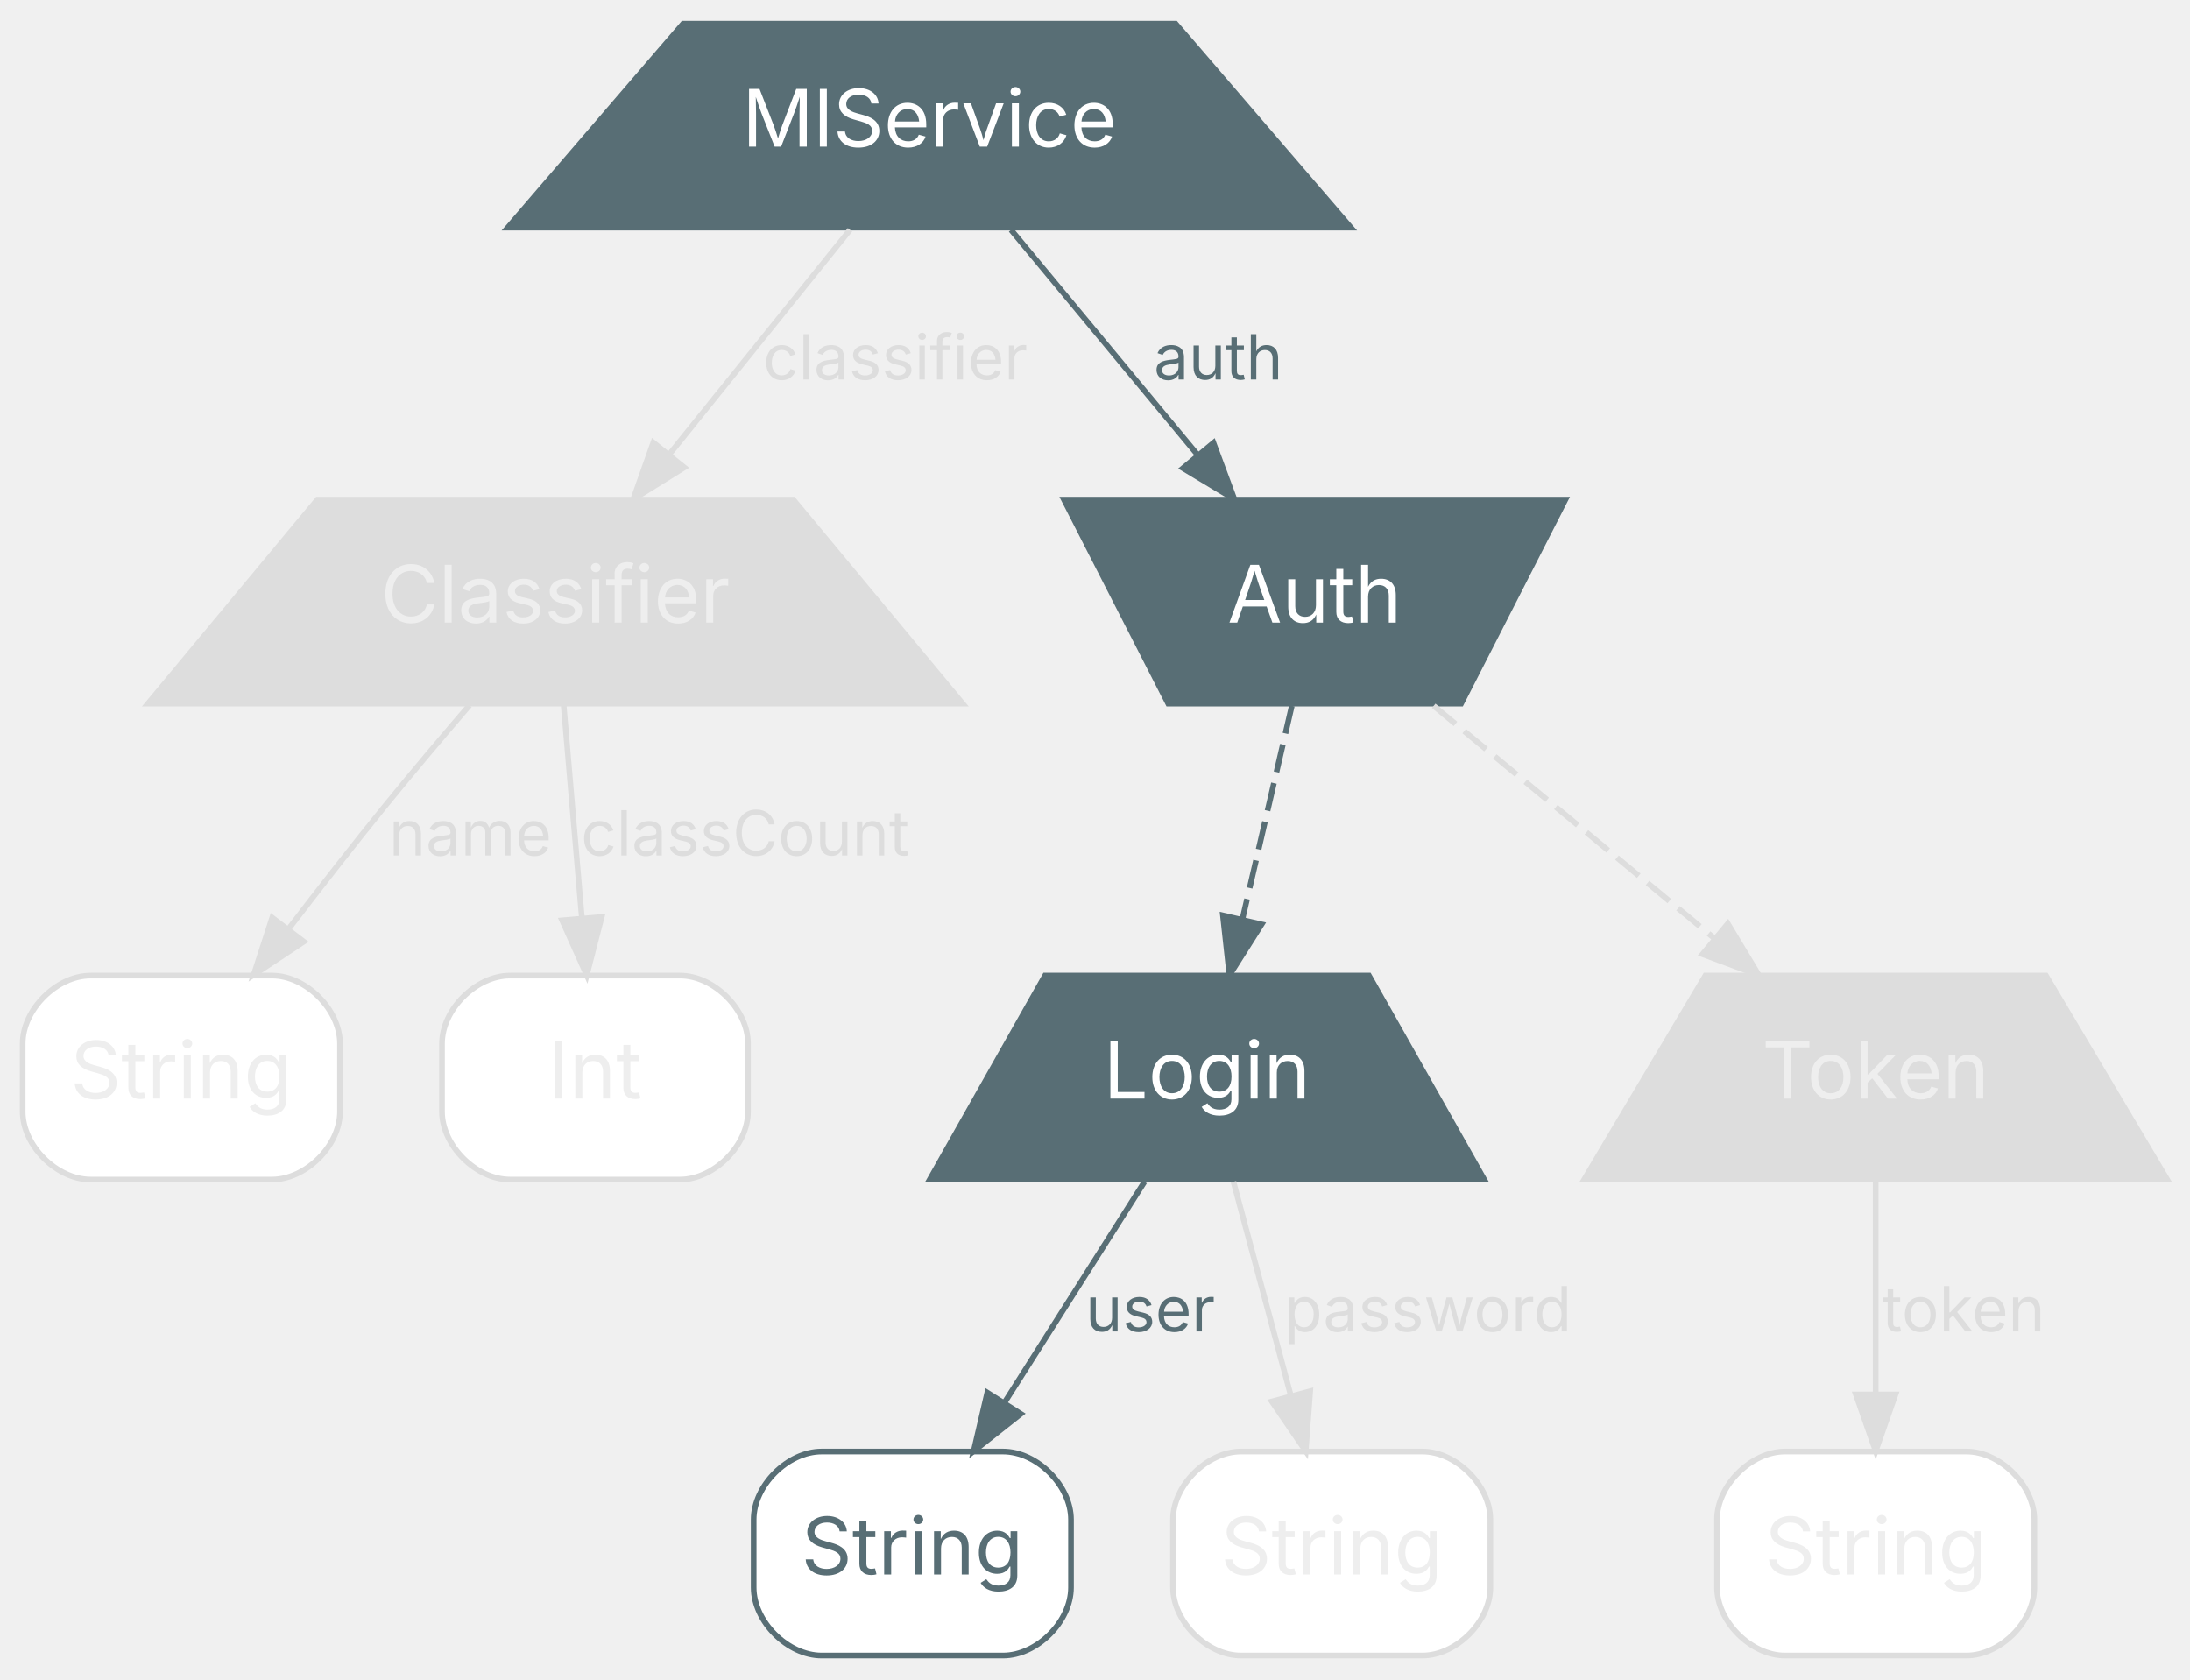
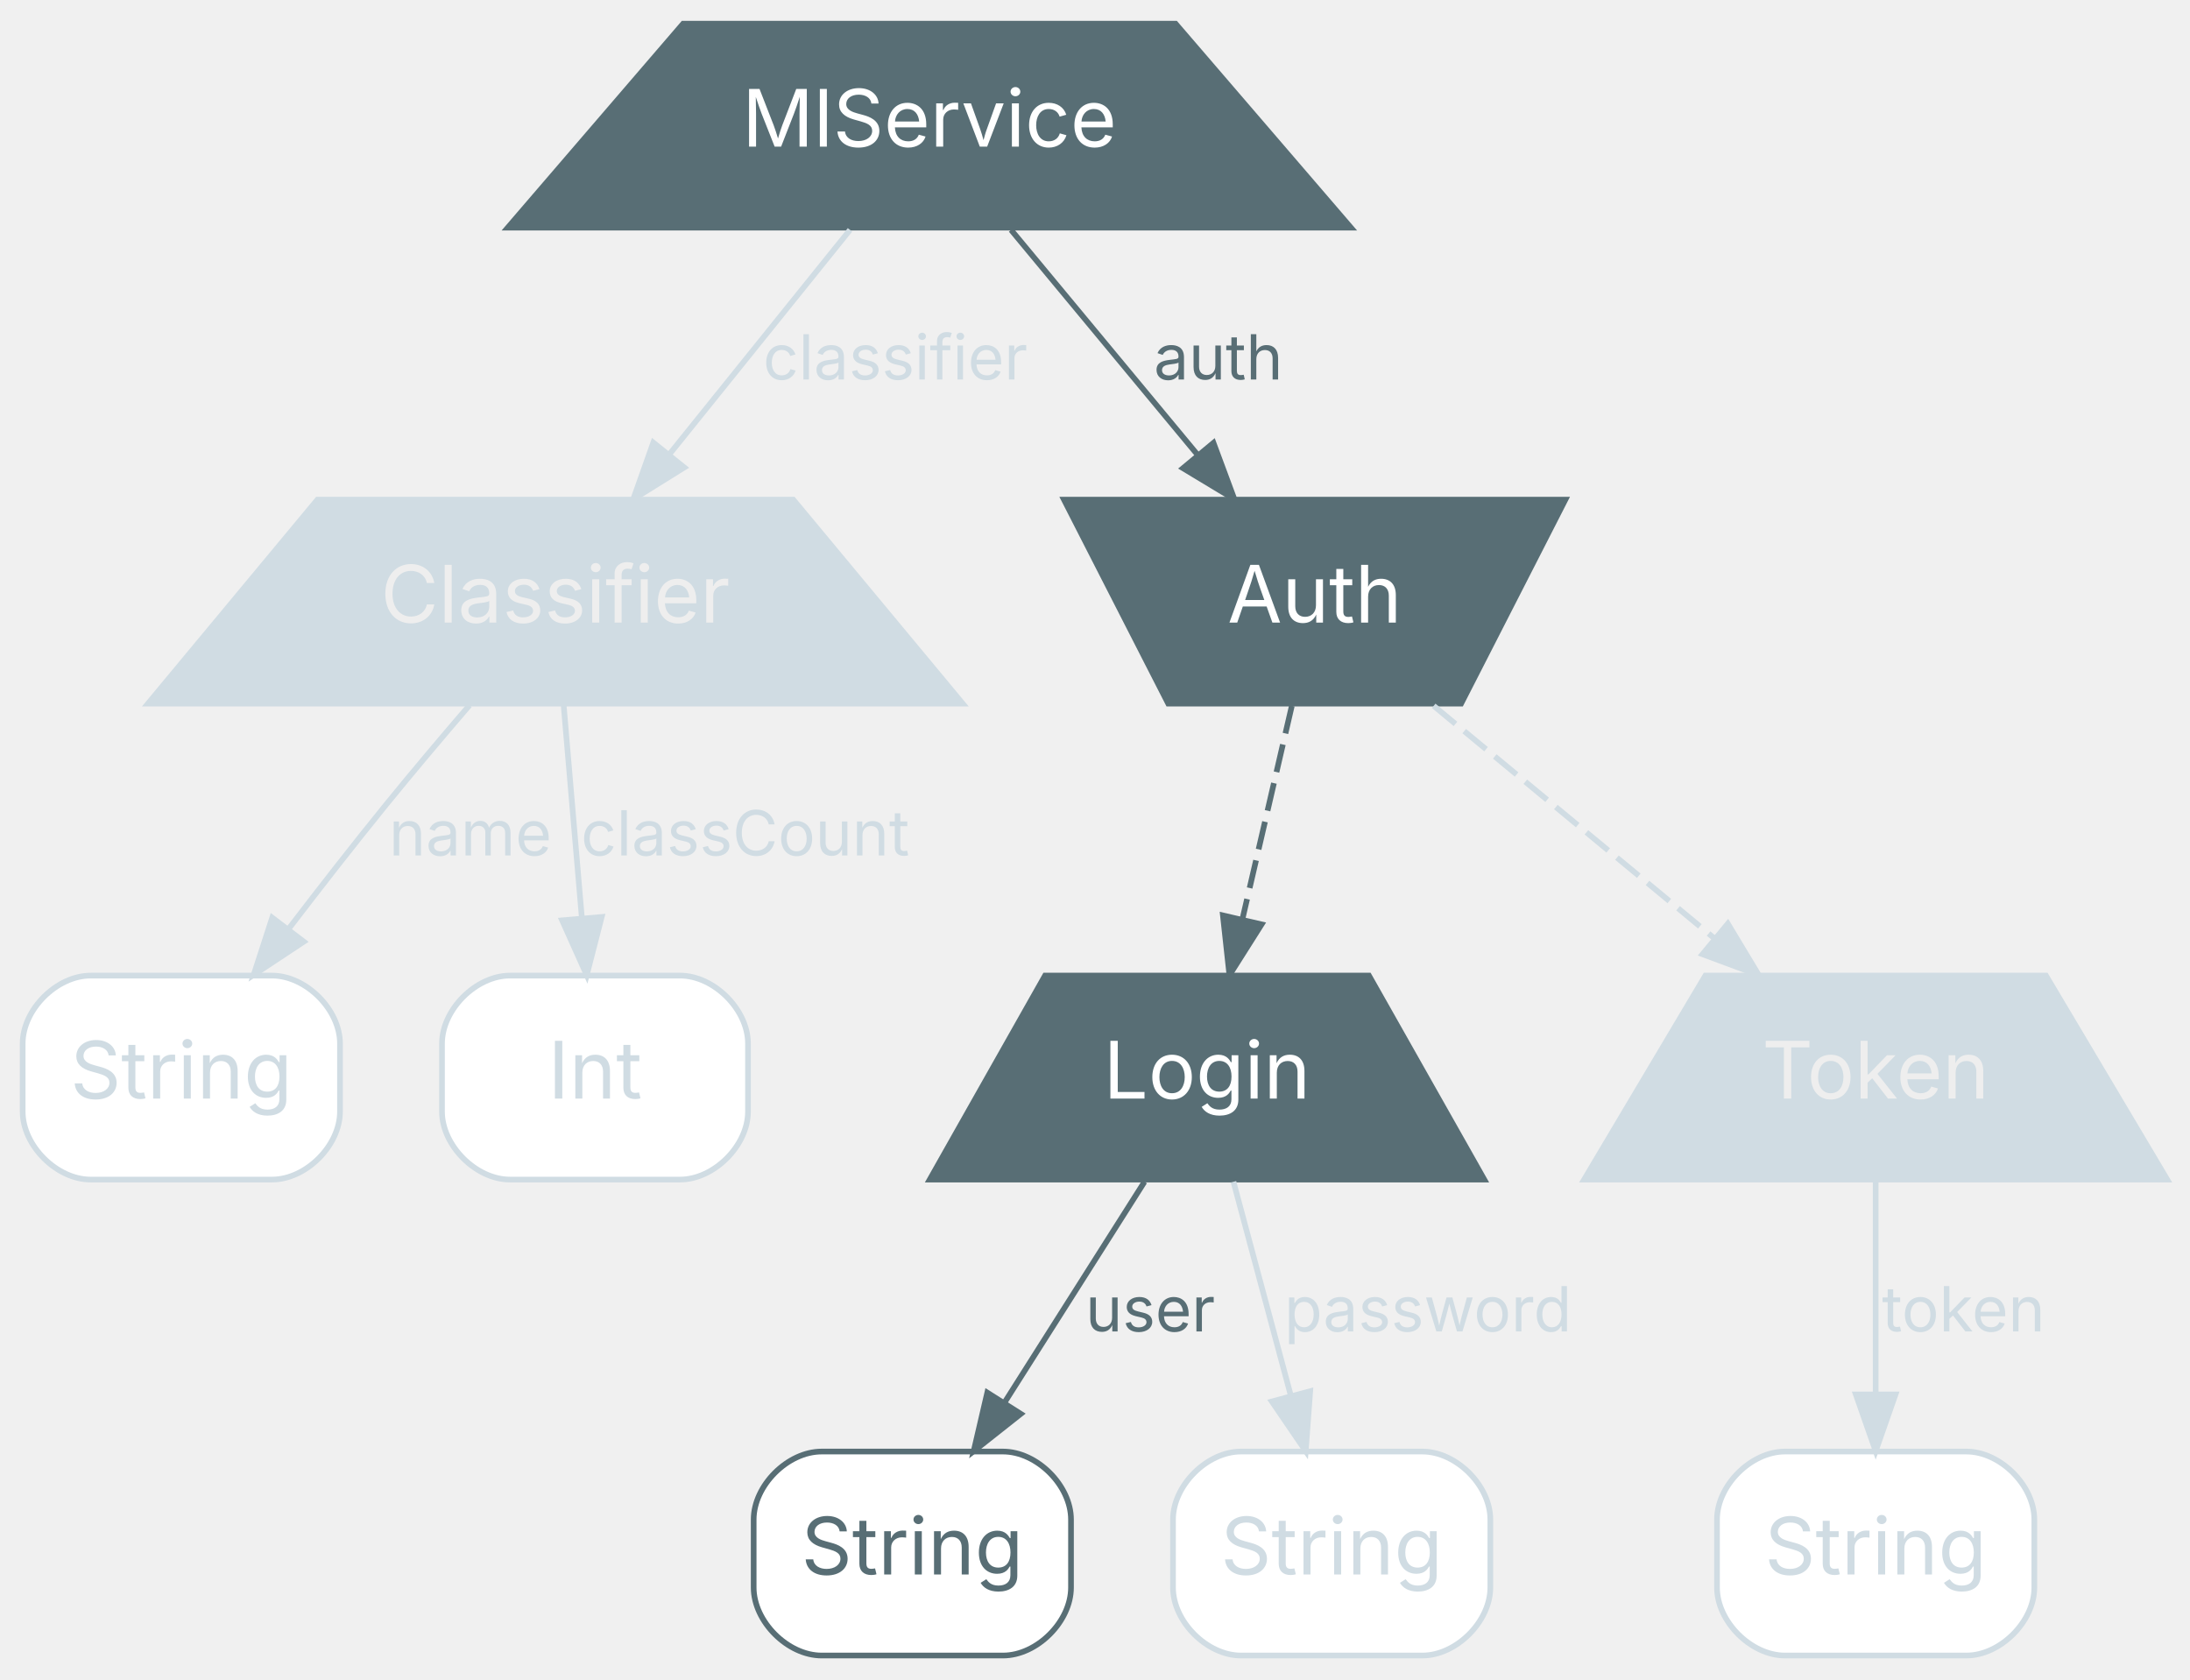
<svg xmlns="http://www.w3.org/2000/svg" width="386pt" height="296pt" viewBox="0.00 0.00 386.47 296.00">
  <g id="graph0" class="graph" transform="scale(1 1) rotate(0) translate(4 292)">
-     <g id="node1" class="node">
+     <g id="node1" class="node product">
      <polygon fill="#586e75" stroke="#586e75" points="203.45,-288 116.55,-288 85.6,-252 234.4,-252 203.45,-288" />
      <text text-anchor="middle" x="160" y="-266.3" font-family="Inter,Arial" font-size="14.00" fill="#ffffff">MlService</text>
    </g>
-     <g id="node2" class="node">
-       <polygon fill="#dddddd" stroke="#dddddd" points="135.98,-204 52.02,-204 22.11,-168 165.89,-168 135.98,-204" />
+     <g id="node2" class="node product,disabled">
+       <polygon fill="#d0dce3" stroke="#d0dce3" points="135.98,-204 52.02,-204 22.11,-168 165.89,-168 135.98,-204" />
      <text text-anchor="middle" x="94" y="-182.3" font-family="Inter,Arial" font-size="14.00" fill="#eeeeee">Classifier</text>
    </g>
-     <g id="edge1" class="edge">
-       <path fill="none" stroke="#dddddd" d="M146,-251.61C136.75,-240.12 124.48,-224.87 114.18,-212.07" />
-       <polygon fill="#dddddd" stroke="#dddddd" points="116.75,-209.68 107.75,-204.08 111.29,-214.07 116.75,-209.68" />
-       <text text-anchor="middle" x="154" y="-225.2" font-family="Inter,Arial" font-size="11.00" fill="#dddddd">classifier</text>
+     <g id="edge1" class="edge disabled">
+       <path fill="none" stroke="#d0dce3" d="M146,-251.61C136.75,-240.12 124.48,-224.87 114.18,-212.07" />
+       <polygon fill="#d0dce3" stroke="#d0dce3" points="116.75,-209.68 107.75,-204.08 111.29,-214.07 116.75,-209.68" />
+       <text text-anchor="middle" x="154" y="-225.2" font-family="Inter,Arial" font-size="11.00" fill="#d0dce3">classifier</text>
    </g>
-     <g id="node5" class="node">
+     <g id="node5" class="node sum">
      <polygon fill="#586e75" stroke="#586e75" points="202.16,-168 253.84,-168 272.24,-204 183.76,-204 202.16,-168" />
      <text text-anchor="middle" x="228" y="-182.3" font-family="Inter,Arial" font-size="14.00" fill="#ffffff">Auth</text>
    </g>
    <g id="edge2" class="edge">
      <path fill="none" stroke="#586e75" d="M174.42,-251.61C183.95,-240.12 196.59,-224.87 207.21,-212.07" />
      <polygon fill="#586e75" stroke="#586e75" points="210.14,-214.02 213.83,-204.08 204.76,-209.55 210.14,-214.02" />
      <text text-anchor="middle" x="211" y="-225.2" font-family="Inter,Arial" font-size="11.00" fill="#586e75">auth</text>
    </g>
-     <g id="node6" class="node">
-       <path fill="#ffffff" stroke="#dddddd" d="M44,-120C44,-120 12,-120 12,-120 6,-120 0,-114 0,-108 0,-108 0,-96 0,-96 0,-90 6,-84 12,-84 12,-84 44,-84 44,-84 50,-84 56,-90 56,-96 56,-96 56,-108 56,-108 56,-114 50,-120 44,-120" />
-       <text text-anchor="middle" x="28" y="-98.3" font-family="Inter,Arial" font-size="14.00" fill="#eeeeee">String</text>
+     <g id="node3" class="node disabled">
+       <path fill="#ffffff" stroke="#d0dce3" d="M44,-120C44,-120 12,-120 12,-120 6,-120 0,-114 0,-108 0,-108 0,-96 0,-96 0,-90 6,-84 12,-84 12,-84 44,-84 44,-84 50,-84 56,-90 56,-96 56,-96 56,-108 56,-108 56,-114 50,-120 44,-120" />
+       <text text-anchor="middle" x="28" y="-98.3" font-family="Inter,Arial" font-size="14.00" fill="#d0dce3">String</text>
    </g>
-     <g id="edge3" class="edge">
-       <path fill="none" stroke="#dddddd" d="M78.85,-167.71C74.04,-162.12 68.74,-155.84 64,-150 58.32,-143 52.31,-135.28 46.86,-128.15" />
-       <polygon fill="#dddddd" stroke="#dddddd" points="49.61,-125.99 40.77,-120.14 44.04,-130.22 49.61,-125.99" />
-       <text text-anchor="middle" x="79" y="-141.2" font-family="Inter,Arial" font-size="11.00" fill="#dddddd">name</text>
+     <g id="edge3" class="edge disabled">
+       <path fill="none" stroke="#d0dce3" d="M78.85,-167.71C74.04,-162.12 68.74,-155.84 64,-150 58.32,-143 52.31,-135.28 46.86,-128.15" />
+       <polygon fill="#d0dce3" stroke="#d0dce3" points="49.61,-125.99 40.77,-120.14 44.04,-130.22 49.61,-125.99" />
+       <text text-anchor="middle" x="79" y="-141.2" font-family="Inter,Arial" font-size="11.00" fill="#d0dce3">name</text>
    </g>
-     <g id="node7" class="node">
-       <path fill="#ffffff" stroke="#dddddd" d="M116,-120C116,-120 86,-120 86,-120 80,-120 74,-114 74,-108 74,-108 74,-96 74,-96 74,-90 80,-84 86,-84 86,-84 116,-84 116,-84 122,-84 128,-90 128,-96 128,-96 128,-108 128,-108 128,-114 122,-120 116,-120" />
-       <text text-anchor="middle" x="101" y="-98.3" font-family="Inter,Arial" font-size="14.00" fill="#eeeeee">Int</text>
+     <g id="node4" class="node disabled">
+       <path fill="#ffffff" stroke="#d0dce3" d="M116,-120C116,-120 86,-120 86,-120 80,-120 74,-114 74,-108 74,-108 74,-96 74,-96 74,-90 80,-84 86,-84 86,-84 116,-84 116,-84 122,-84 128,-90 128,-96 128,-96 128,-108 128,-108 128,-114 122,-120 116,-120" />
+       <text text-anchor="middle" x="101" y="-98.3" font-family="Inter,Arial" font-size="14.00" fill="#d0dce3">Int</text>
    </g>
-     <g id="edge4" class="edge">
-       <path fill="none" stroke="#dddddd" d="M95.48,-167.61C96.41,-156.77 97.62,-142.6 98.67,-130.29" />
-       <polygon fill="#dddddd" stroke="#dddddd" points="102.18,-130.35 99.54,-120.08 95.2,-129.75 102.18,-130.35" />
-       <text text-anchor="middle" x="127.5" y="-141.2" font-family="Inter,Arial" font-size="11.00" fill="#dddddd">classCount</text>
+     <g id="edge4" class="edge disabled">
+       <path fill="none" stroke="#d0dce3" d="M95.48,-167.61C96.41,-156.77 97.62,-142.6 98.67,-130.29" />
+       <polygon fill="#d0dce3" stroke="#d0dce3" points="102.18,-130.35 99.54,-120.08 95.2,-129.75 102.18,-130.35" />
+       <text text-anchor="middle" x="127.5" y="-141.2" font-family="Inter,Arial" font-size="11.00" fill="#d0dce3">classCount</text>
    </g>
-     <g id="node3" class="node">
+     <g id="node6" class="node product">
      <polygon fill="#586e75" stroke="#586e75" points="237.58,-120 180.42,-120 160.07,-84 257.93,-84 237.58,-120" />
      <text text-anchor="middle" x="209" y="-98.3" font-family="Inter,Arial" font-size="14.00" fill="#ffffff">Login</text>
    </g>
-     <g id="node8" class="node">
+     <g id="edge9" class="edge value">
+       <path fill="none" stroke="#586e75" stroke-dasharray="5,2" d="M223.97,-167.61C221.43,-156.66 218.11,-142.31 215.24,-129.92" />
+       <polygon fill="#586e75" stroke="#586e75" points="218.63,-129.04 212.96,-120.08 211.81,-130.62 218.63,-129.04" />
+     </g>
+     <g id="node9" class="node product,disabled">
+       <polygon fill="#d0dce3" stroke="#d0dce3" points="357.05,-120 296.95,-120 275.55,-84 378.45,-84 357.05,-120" />
+       <text text-anchor="middle" x="327" y="-98.3" font-family="Inter,Arial" font-size="14.00" fill="#eeeeee">Token</text>
+     </g>
+     <g id="edge8" class="edge value,disabled">
+       <path fill="none" stroke="#d0dce3" stroke-dasharray="5,2" d="M249,-167.61C263.4,-155.68 282.69,-139.7 298.48,-126.62" />
+       <polygon fill="#d0dce3" stroke="#d0dce3" points="300.91,-129.16 306.37,-120.08 296.44,-123.77 300.91,-129.16" />
+     </g>
+     <g id="node7" class="node">
      <path fill="#ffffff" stroke="#586e75" d="M173,-36C173,-36 141,-36 141,-36 135,-36 129,-30 129,-24 129,-24 129,-12 129,-12 129,-6 135,0 141,0 141,0 173,0 173,0 179,0 185,-6 185,-12 185,-12 185,-24 185,-24 185,-30 179,-36 173,-36" />
      <text text-anchor="middle" x="157" y="-14.3" font-family="Inter,Arial" font-size="14.00" fill="#586e75">String</text>
    </g>
    <g id="edge6" class="edge">
      <path fill="none" stroke="#586e75" d="M197.97,-83.61C190.82,-72.34 181.38,-57.45 173.37,-44.81" />
      <polygon fill="#586e75" stroke="#586e75" points="176.14,-42.65 167.83,-36.08 170.23,-46.4 176.14,-42.65" />
      <text text-anchor="middle" x="199" y="-57.2" font-family="Inter,Arial" font-size="11.00" fill="#586e75">user</text>
    </g>
-     <g id="node9" class="node">
-       <path fill="#ffffff" stroke="#dddddd" d="M247,-36C247,-36 215,-36 215,-36 209,-36 203,-30 203,-24 203,-24 203,-12 203,-12 203,-6 209,0 215,0 215,0 247,0 247,0 253,0 259,-6 259,-12 259,-12 259,-24 259,-24 259,-30 253,-36 247,-36" />
-       <text text-anchor="middle" x="231" y="-14.3" font-family="Inter,Arial" font-size="14.00" fill="#eeeeee">String</text>
+     <g id="node8" class="node disabled">
+       <path fill="#ffffff" stroke="#d0dce3" d="M247,-36C247,-36 215,-36 215,-36 209,-36 203,-30 203,-24 203,-24 203,-12 203,-12 203,-6 209,0 215,0 215,0 247,0 247,0 253,0 259,-6 259,-12 259,-12 259,-24 259,-24 259,-30 253,-36 247,-36" />
+       <text text-anchor="middle" x="231" y="-14.3" font-family="Inter,Arial" font-size="14.00" fill="#d0dce3">String</text>
    </g>
-     <g id="edge7" class="edge">
-       <path fill="none" stroke="#dddddd" d="M213.67,-83.61C216.6,-72.66 220.45,-58.31 223.78,-45.92" />
-       <polygon fill="#dddddd" stroke="#dddddd" points="227.21,-46.65 226.42,-36.08 220.44,-44.84 227.21,-46.65" />
-       <text text-anchor="middle" x="248" y="-57.2" font-family="Inter,Arial" font-size="11.00" fill="#dddddd">password</text>
+     <g id="edge7" class="edge disabled">
+       <path fill="none" stroke="#d0dce3" d="M213.67,-83.61C216.6,-72.66 220.45,-58.31 223.78,-45.92" />
+       <polygon fill="#d0dce3" stroke="#d0dce3" points="227.21,-46.65 226.42,-36.08 220.44,-44.84 227.21,-46.65" />
+       <text text-anchor="middle" x="248" y="-57.2" font-family="Inter,Arial" font-size="11.00" fill="#d0dce3">password</text>
    </g>
-     <g id="node4" class="node">
-       <polygon fill="#dddddd" stroke="#dddddd" points="357.05,-120 296.95,-120 275.55,-84 378.45,-84 357.05,-120" />
-       <text text-anchor="middle" x="327" y="-98.3" font-family="Inter,Arial" font-size="14.00" fill="#eeeeee">Token</text>
+     <g id="node10" class="node disabled">
+       <path fill="#ffffff" stroke="#d0dce3" d="M343,-36C343,-36 311,-36 311,-36 305,-36 299,-30 299,-24 299,-24 299,-12 299,-12 299,-6 305,0 311,0 311,0 343,0 343,0 349,0 355,-6 355,-12 355,-12 355,-24 355,-24 355,-30 349,-36 343,-36" />
+       <text text-anchor="middle" x="327" y="-14.3" font-family="Inter,Arial" font-size="14.00" fill="#d0dce3">String</text>
    </g>
-     <g id="node10" class="node">
-       <path fill="#ffffff" stroke="#dddddd" d="M343,-36C343,-36 311,-36 311,-36 305,-36 299,-30 299,-24 299,-24 299,-12 299,-12 299,-6 305,0 311,0 311,0 343,0 343,0 349,0 355,-6 355,-12 355,-12 355,-24 355,-24 355,-30 349,-36 343,-36" />
-       <text text-anchor="middle" x="327" y="-14.3" font-family="Inter,Arial" font-size="14.00" fill="#eeeeee">String</text>
-     </g>
-     <g id="edge5" class="edge">
-       <path fill="none" stroke="#dddddd" d="M327,-83.61C327,-72.77 327,-58.6 327,-46.29" />
-       <polygon fill="#dddddd" stroke="#dddddd" points="330.5,-46.08 327,-36.08 323.5,-46.08 330.5,-46.08" />
-       <text text-anchor="middle" x="342.5" y="-57.2" font-family="Inter,Arial" font-size="11.00" fill="#dddddd">token</text>
-     </g>
-     <g id="edge9" class="edge">
-       <path fill="none" stroke="#586e75" stroke-dasharray="5,2" d="M223.97,-167.61C221.43,-156.66 218.11,-142.31 215.24,-129.92" />
-       <polygon fill="#586e75" stroke="#586e75" points="218.63,-129.04 212.96,-120.08 211.81,-130.62 218.63,-129.04" />
-     </g>
-     <g id="edge8" class="edge">
-       <path fill="none" stroke="#dddddd" stroke-dasharray="5,2" d="M249,-167.61C263.4,-155.68 282.69,-139.7 298.48,-126.62" />
-       <polygon fill="#dddddd" stroke="#dddddd" points="300.91,-129.16 306.37,-120.08 296.44,-123.77 300.91,-129.16" />
+     <g id="edge5" class="edge disabled">
+       <path fill="none" stroke="#d0dce3" d="M327,-83.61C327,-72.77 327,-58.6 327,-46.29" />
+       <polygon fill="#d0dce3" stroke="#d0dce3" points="330.5,-46.08 327,-36.08 323.5,-46.08 330.5,-46.08" />
+       <text text-anchor="middle" x="342.5" y="-57.2" font-family="Inter,Arial" font-size="11.00" fill="#d0dce3">token</text>
    </g>
  </g>
</svg>
